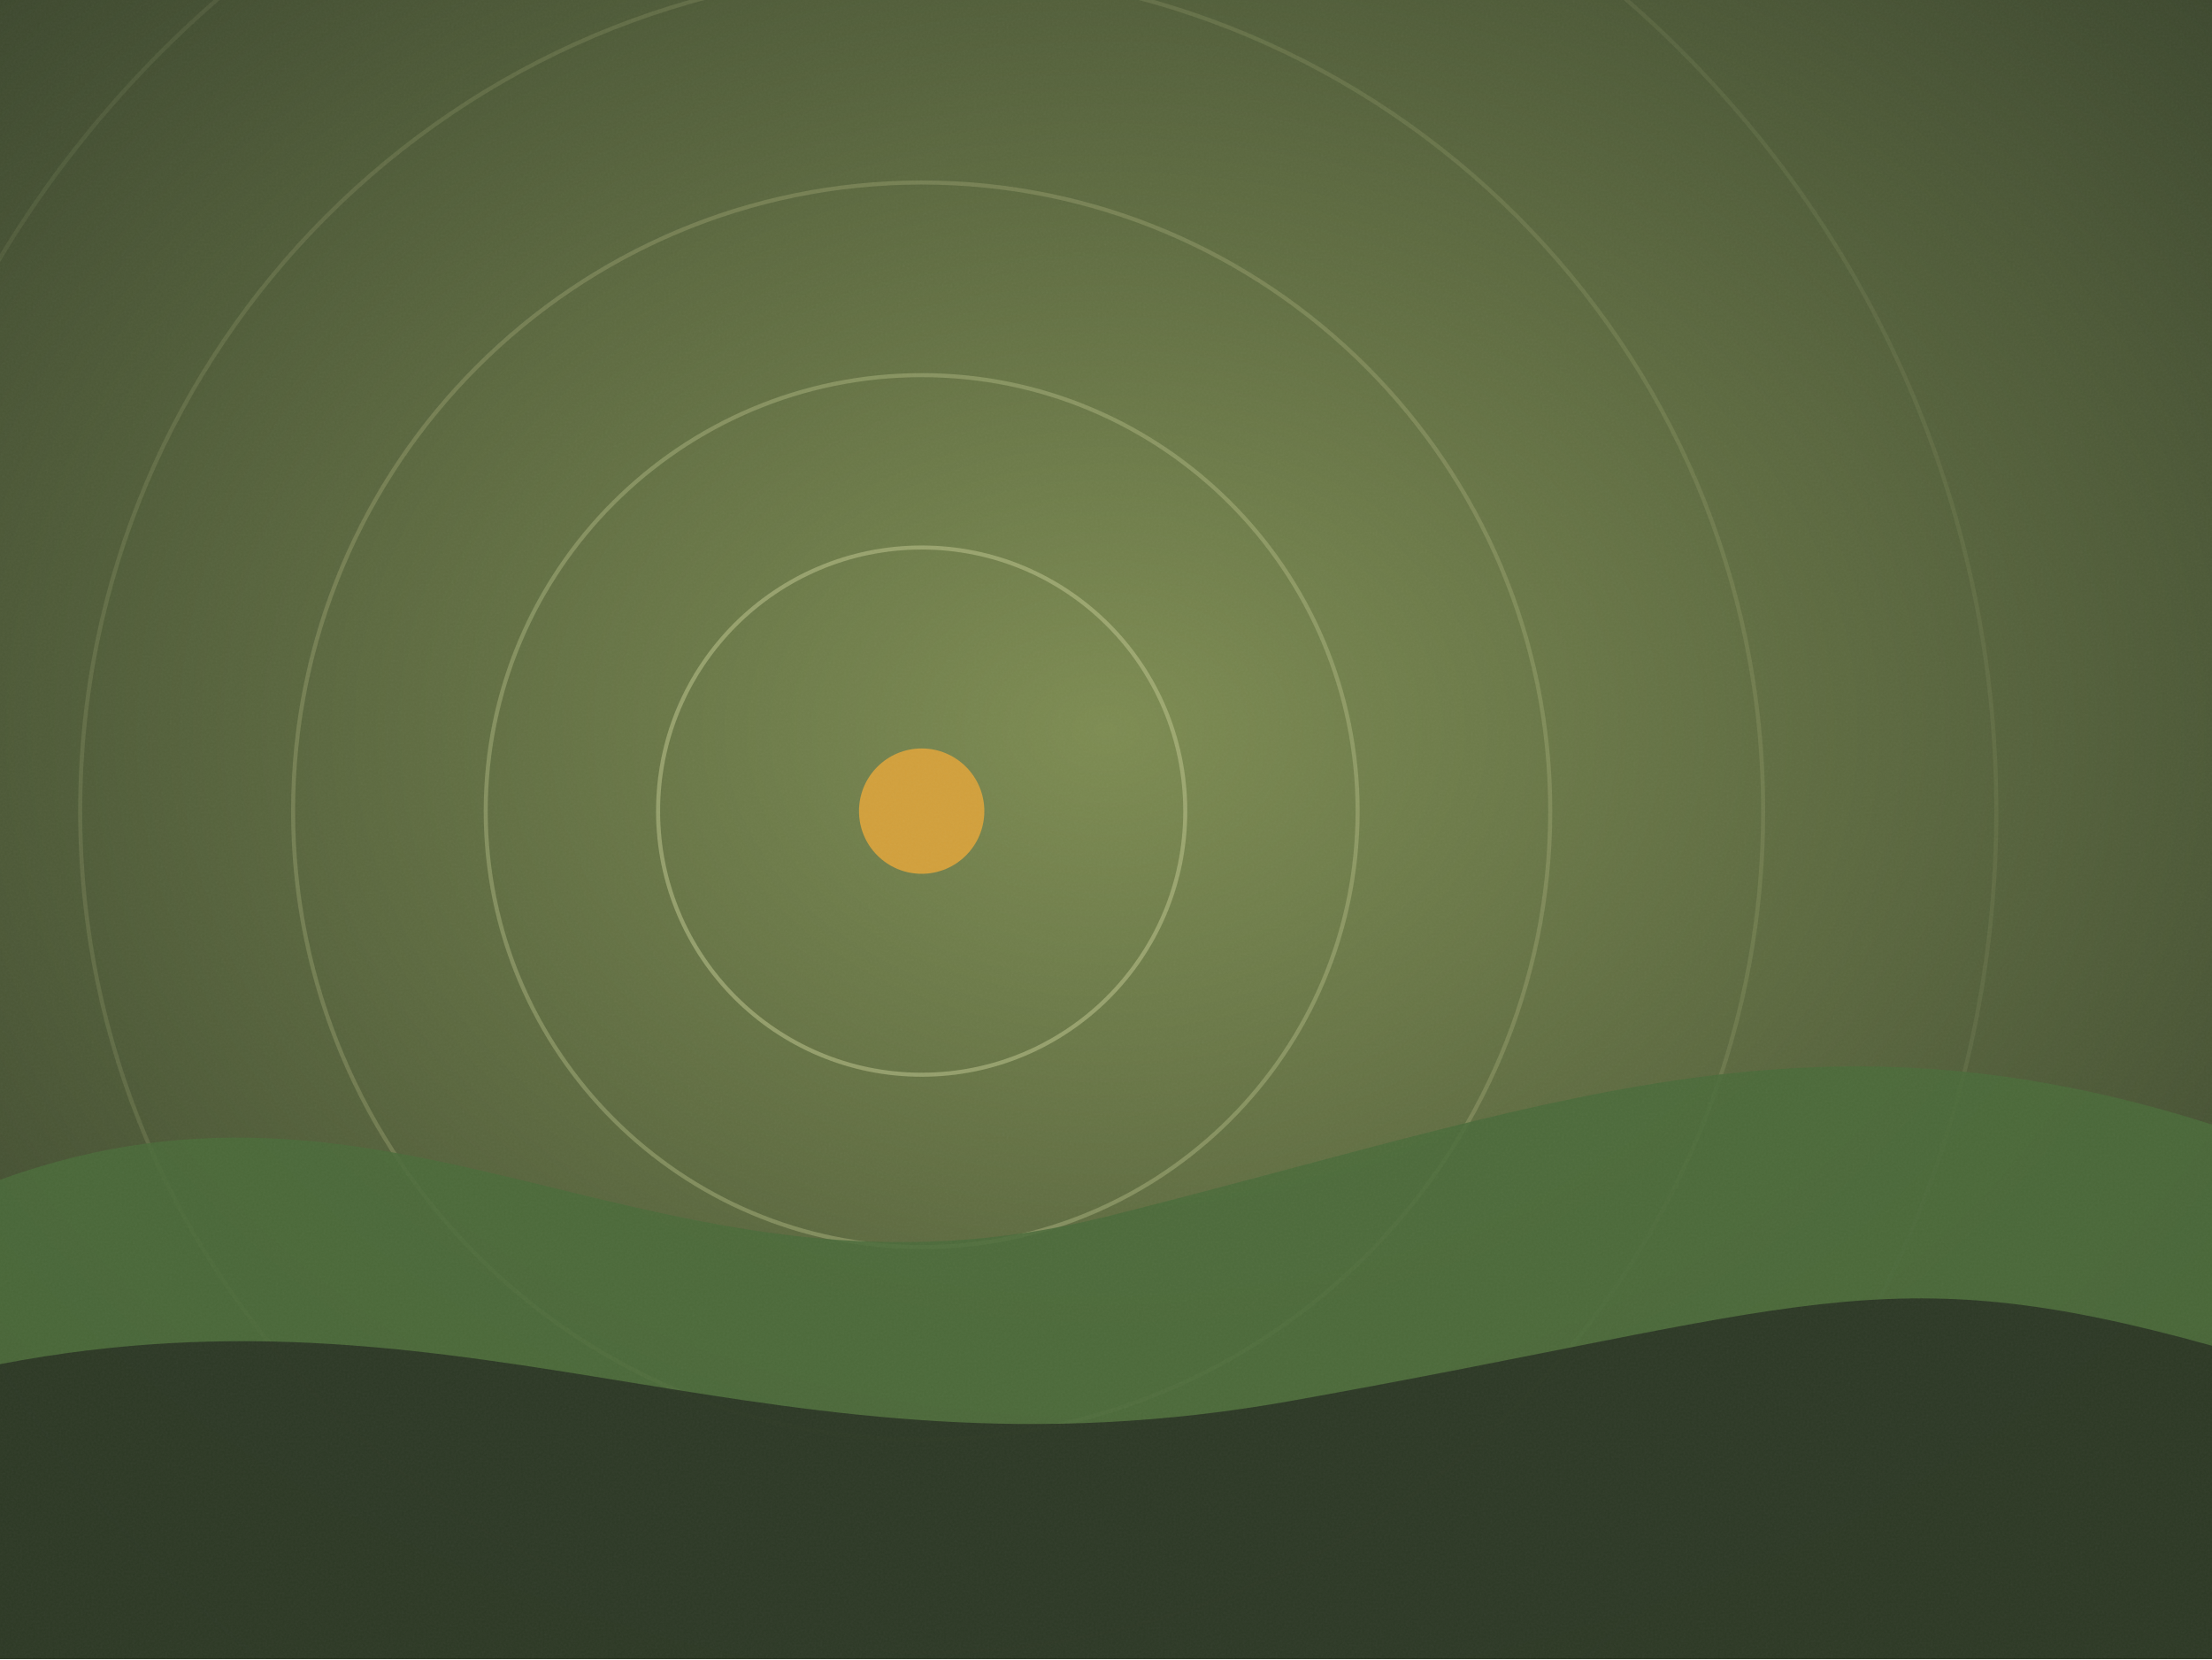
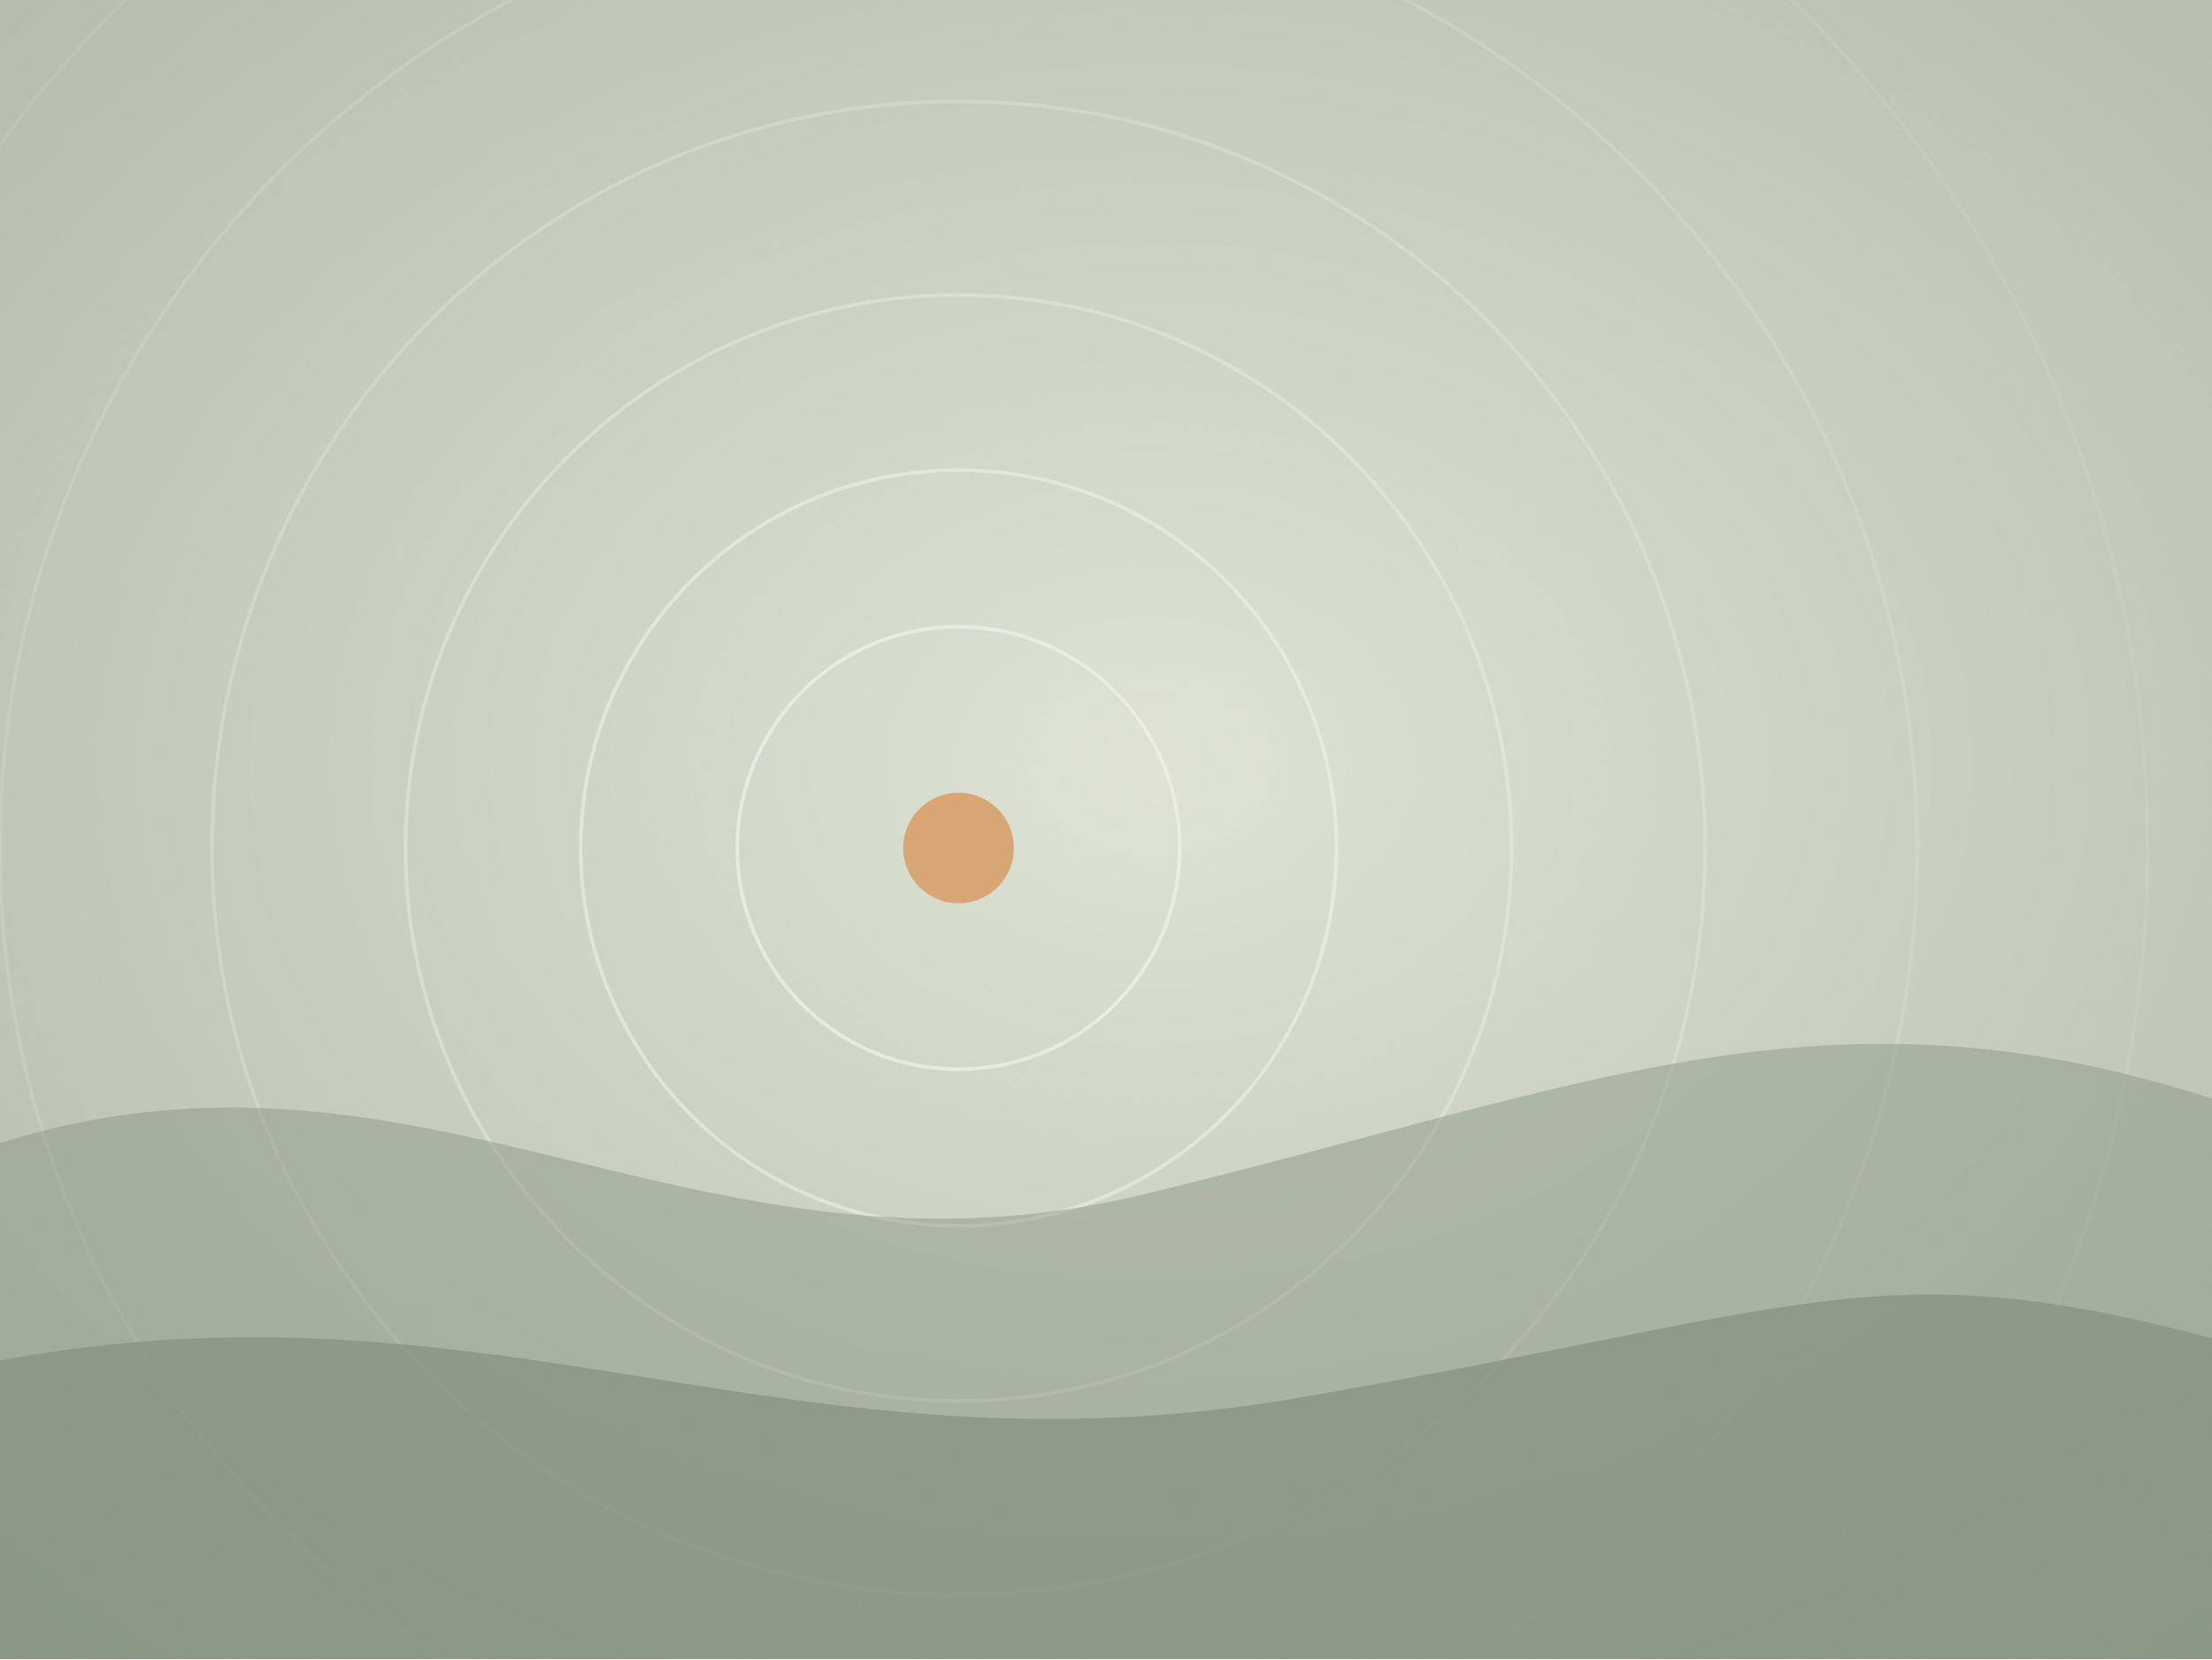
<svg xmlns="http://www.w3.org/2000/svg" viewBox="0 0 1200 900" preserveAspectRatio="xMidYMid slice" role="img" aria-hidden="true">
  <defs>
-     <radialGradient id="g-vered" cx="50%" cy="44%" r="85%">
-       <stop offset="0" stop-color="#7d8c52" />
-       <stop offset="1" stop-color="#2b3524" />
+     <radialGradient id="g-vered" cx="52%" cy="46%" r="88%">
+       <stop offset="0" stop-color="#dfe4d6" />
+       <stop offset="1" stop-color="#a8b39f" />
    </radialGradient>
    <filter id="f-vered">
-       <feTurbulence type="fractalNoise" baseFrequency="0.85" numOctaves="3" />
+       <feTurbulence type="fractalNoise" baseFrequency="0.9" numOctaves="3" />
      <feColorMatrix type="saturate" values="0" />
    </filter>
  </defs>
  <rect width="1200" height="900" fill="url(#g-vered)" />
-   <g fill="none" stroke-linecap="round" transform="translate(500 440) scale(1.1)">
-     <circle r="130" stroke="#b9c08a" stroke-opacity=".55" stroke-width="2" />
-     <circle r="215" stroke="#b9c08a" stroke-opacity=".40" stroke-width="2" />
-     <circle r="310" stroke="#b9c08a" stroke-opacity=".28" stroke-width="2" />
-     <circle r="415" stroke="#b9c08a" stroke-opacity=".18" stroke-width="2" />
-     <circle r="530" stroke="#b9c08a" stroke-opacity=".11" stroke-width="2" />
+   <g fill="none" stroke="#f1f4ea" stroke-width="2" transform="translate(520 460)">
+     <circle r="120" stroke-opacity=".70" />
+     <circle r="205" stroke-opacity=".55" />
+     <circle r="300" stroke-opacity=".40" />
+     <circle r="405" stroke-opacity=".28" />
+     <circle r="520" stroke-opacity=".18" />
+     <circle r="645" stroke-opacity=".10" />
  </g>
-   <path d="M0 640 C 220 560 360 720 600 660 S 980 540 1200 610 L1200 900 L0 900 Z" fill="#4a6b3a" fill-opacity=".85" />
-   <path d="M0 740 C 260 690 420 810 700 760 S 1020 680 1200 730 L1200 900 L0 900 Z" fill="#2b3524" fill-opacity=".9" />
-   <circle cx="500" cy="440" r="34" fill="#d2a03c" />
-   <rect width="1200" height="900" filter="url(#f-vered)" opacity=".05" />
+   <path d="M0 620 C 230 548 380 706 620 648 S 990 528 1200 596 L1200 900 L0 900 Z" fill="#84937e" fill-opacity=".45" />
+   <path d="M0 738 C 270 688 430 806 706 758 S 1020 678 1200 726 L1200 900 L0 900 Z" fill="#84937e" fill-opacity=".75" />
+   <circle cx="520" cy="460" r="30" fill="#d9a06a" fill-opacity=".9" />
+   <rect width="1200" height="900" filter="url(#f-vered)" opacity=".045" />
</svg>
